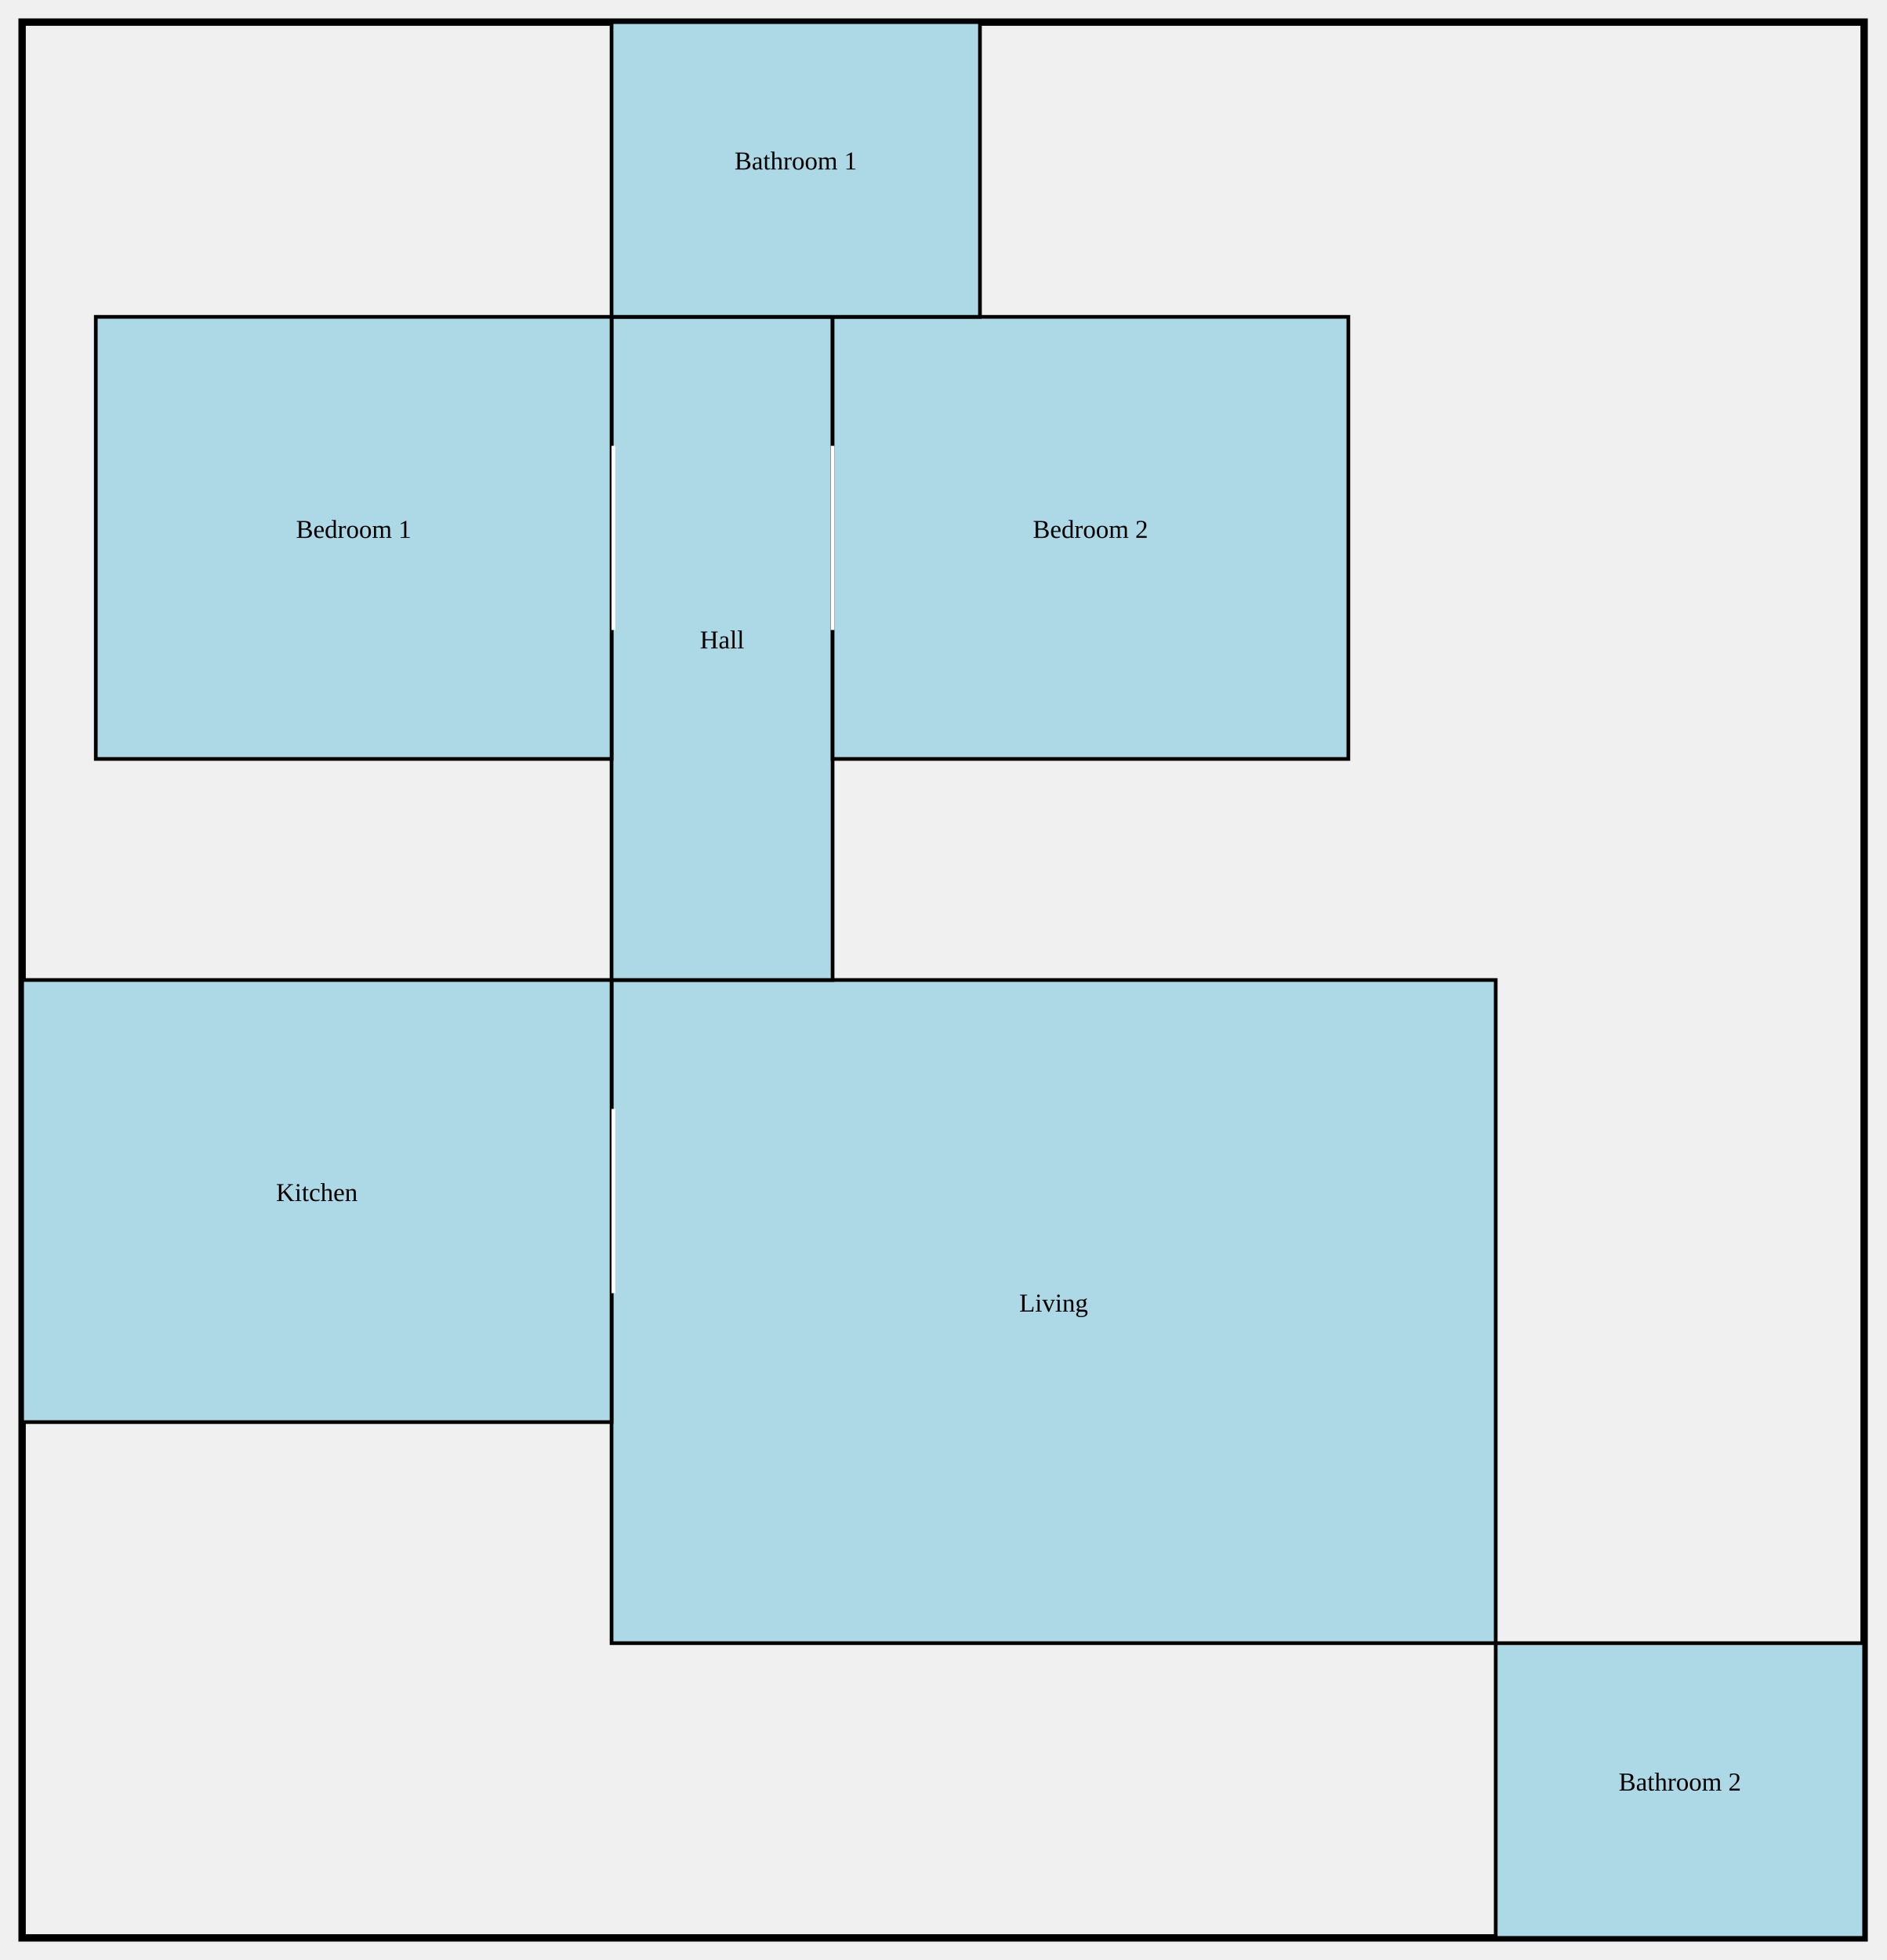
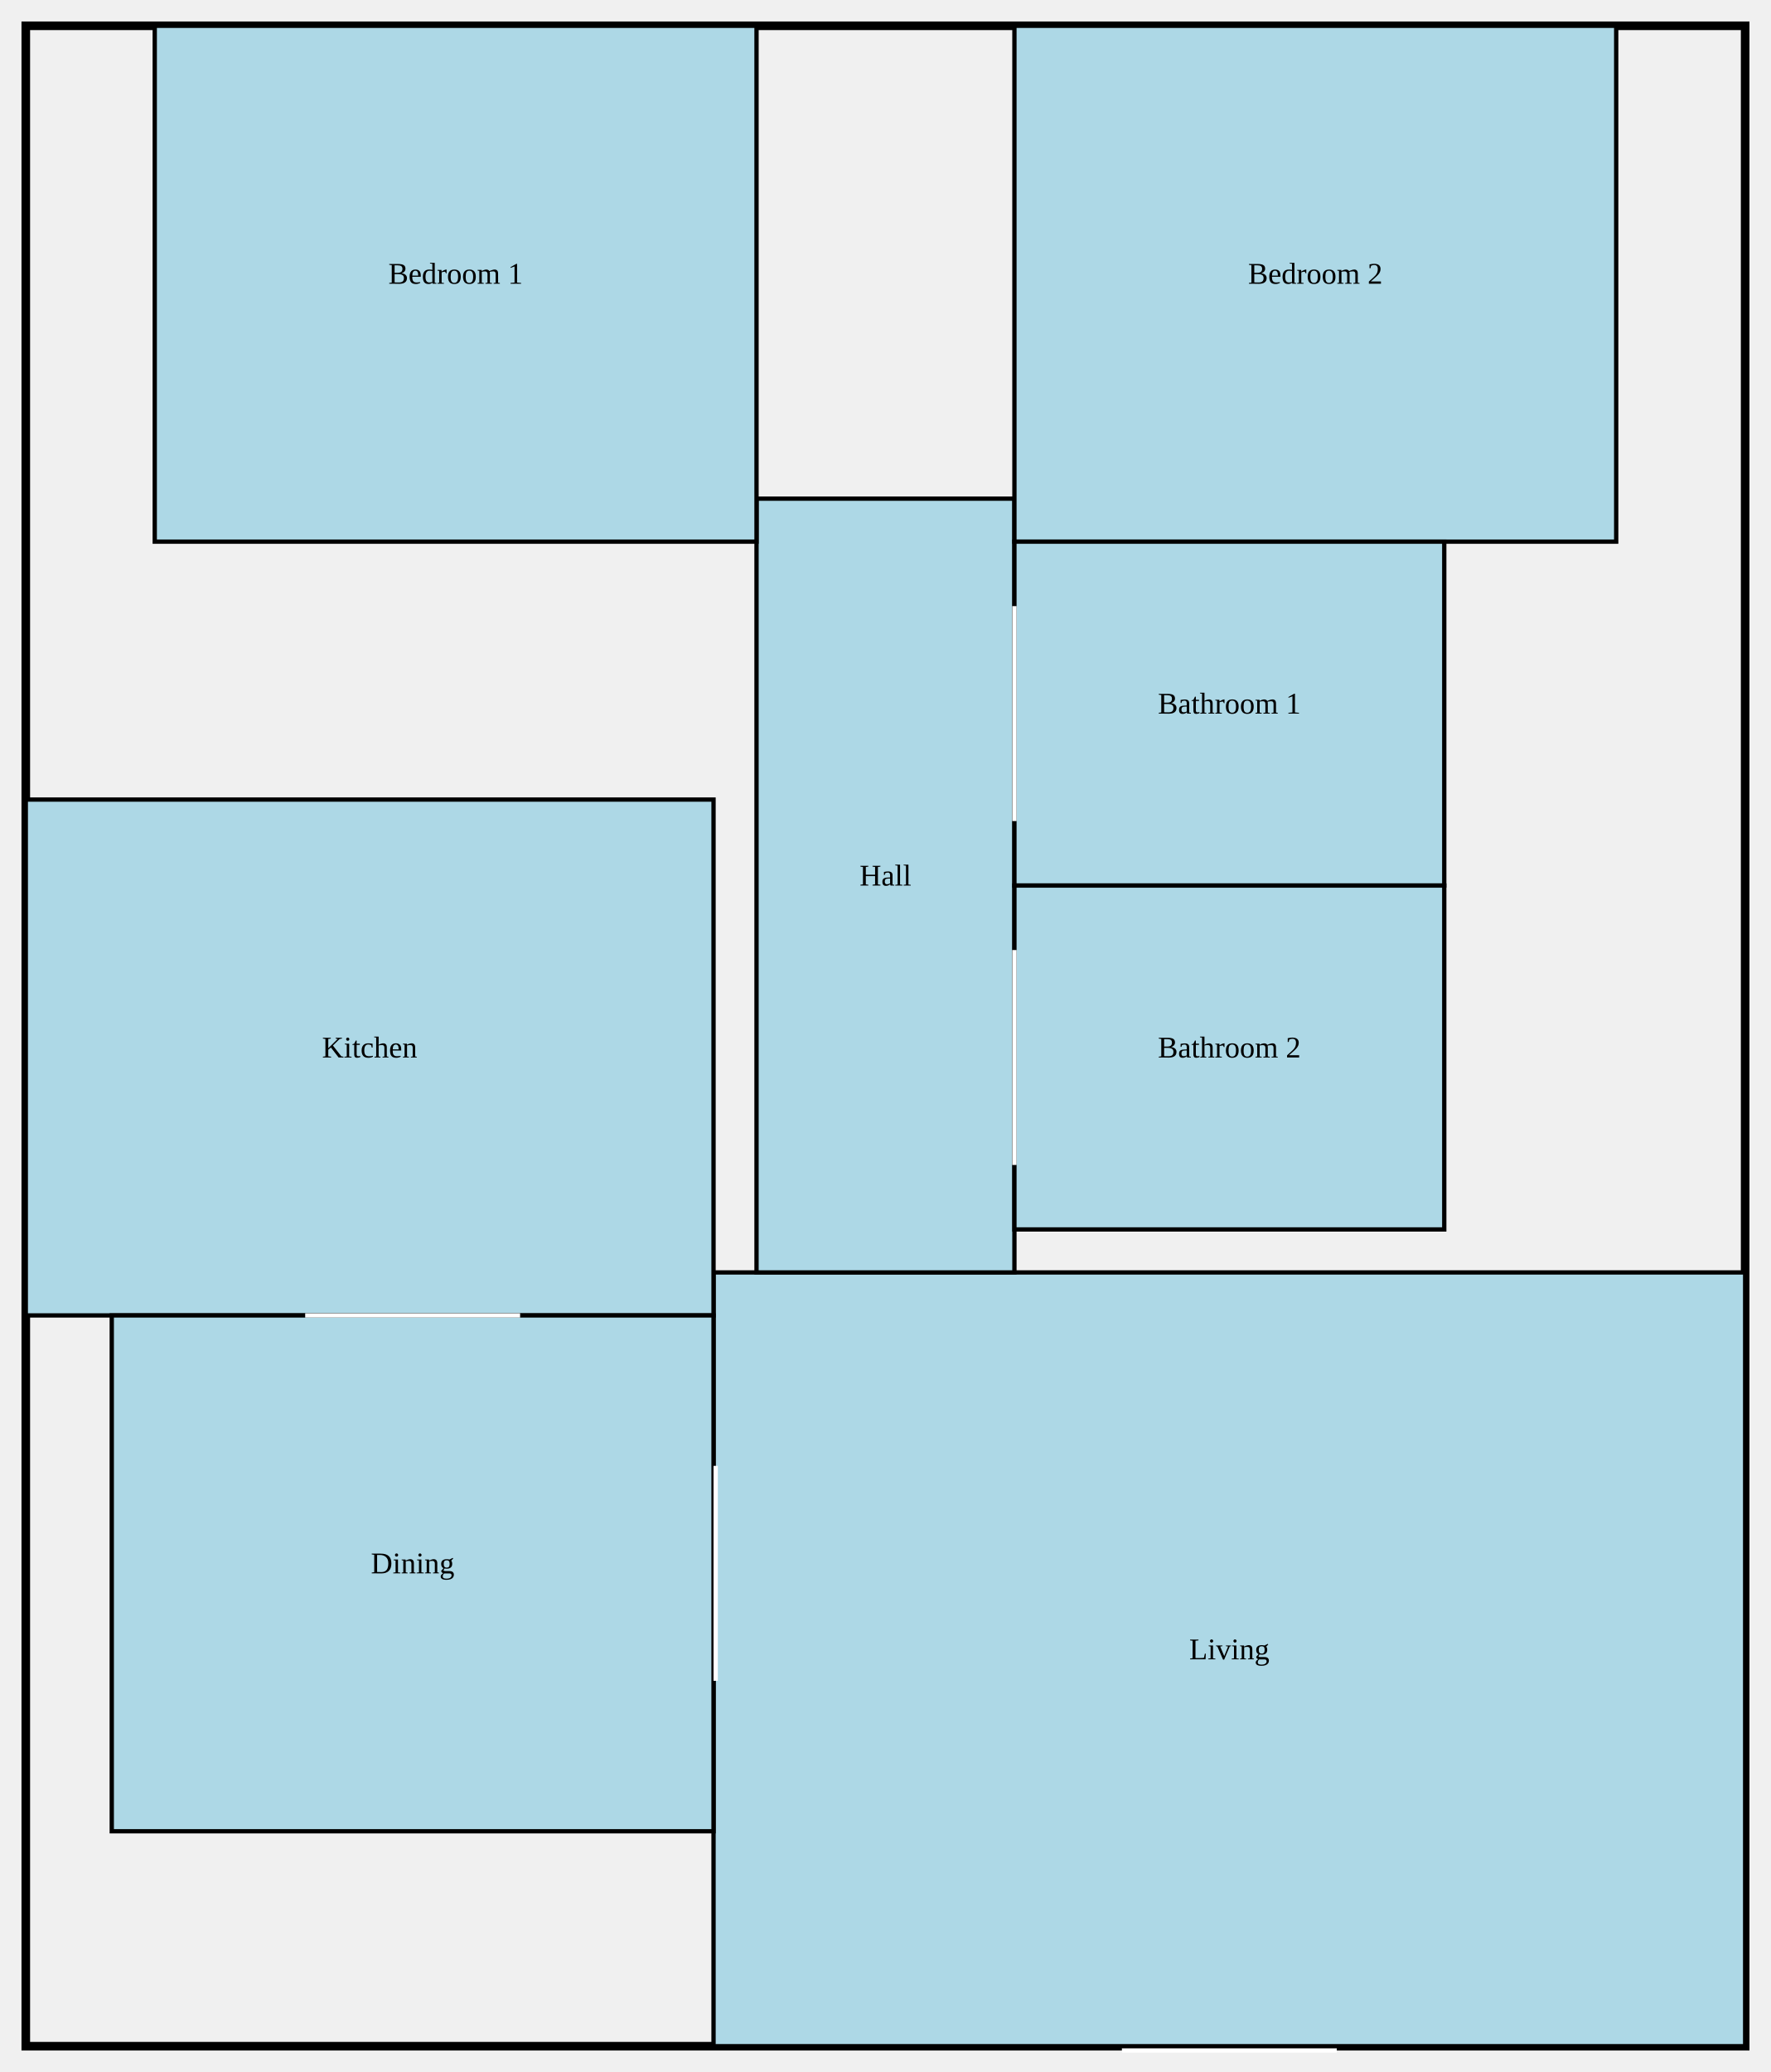
- <svg xmlns="http://www.w3.org/2000/svg" baseProfile="full" height="1064" version="1.1" width="1024">
+ <svg xmlns="http://www.w3.org/2000/svg" baseProfile="full" height="964" version="1.1" width="824">
  <defs />
-   <rect fill="none" height="1040" stroke="black" stroke-width="4" width="1000" x="12" y="12" />
-   <rect fill="lightblue" height="360" stroke="black" stroke-width="2" width="480" x="332" y="532" />
-   <text alignment-baseline="middle" font-size="14" text-anchor="middle" x="572.0" y="712.0">Living</text>
-   <rect fill="lightblue" height="240" stroke="black" stroke-width="2" width="320" x="12" y="532" />
-   <text alignment-baseline="middle" font-size="14" text-anchor="middle" x="172.0" y="652.0">Kitchen</text>
-   <rect fill="lightblue" height="360" stroke="black" stroke-width="2" width="120" x="332" y="172" />
-   <text alignment-baseline="middle" font-size="14" text-anchor="middle" x="392.0" y="352.0">Hall</text>
-   <rect fill="lightblue" height="240" stroke="black" stroke-width="2" width="280" x="52" y="172" />
-   <text alignment-baseline="middle" font-size="14" text-anchor="middle" x="192.0" y="292.0">Bedroom 1</text>
-   <rect fill="lightblue" height="240" stroke="black" stroke-width="2" width="280" x="452" y="172" />
-   <text alignment-baseline="middle" font-size="14" text-anchor="middle" x="592.0" y="292.0">Bedroom 2</text>
-   <rect fill="lightblue" height="160" stroke="black" stroke-width="2" width="200" x="332" y="12" />
-   <text alignment-baseline="middle" font-size="14" text-anchor="middle" x="432.0" y="92.0">Bathroom 1</text>
-   <rect fill="lightblue" height="160" stroke="black" stroke-width="2" width="200" x="812" y="892" />
-   <text alignment-baseline="middle" font-size="14" text-anchor="middle" x="912.0" y="972.0">Bathroom 2</text>
-   <rect fill="white" height="100" stroke="none" width="2" x="332" y="602.0" />
-   <rect fill="white" height="100" stroke="none" width="2" x="332" y="242.0" />
-   <rect fill="white" height="100" stroke="none" width="2" x="451" y="242.0" />
+   <rect fill="none" height="940" stroke="black" stroke-width="4" width="800" x="12" y="12" />
+   <rect fill="lightblue" height="360" stroke="black" stroke-width="2" width="480" x="332" y="592" />
+   <text alignment-baseline="middle" font-size="14" text-anchor="middle" x="572.0" y="772.0">Living</text>
+   <rect fill="lightblue" height="240" stroke="black" stroke-width="2" width="320" x="12" y="372" />
+   <text alignment-baseline="middle" font-size="14" text-anchor="middle" x="172.0" y="492.0">Kitchen</text>
+   <rect fill="lightblue" height="240" stroke="black" stroke-width="2" width="280" x="52" y="612" />
+   <text alignment-baseline="middle" font-size="14" text-anchor="middle" x="192.0" y="732.0">Dining</text>
+   <rect fill="lightblue" height="360" stroke="black" stroke-width="2" width="120" x="352" y="232" />
+   <text alignment-baseline="middle" font-size="14" text-anchor="middle" x="412.0" y="412.0">Hall</text>
+   <rect fill="lightblue" height="240" stroke="black" stroke-width="2" width="280" x="72" y="12" />
+   <text alignment-baseline="middle" font-size="14" text-anchor="middle" x="212.0" y="132.0">Bedroom 1</text>
+   <rect fill="lightblue" height="240" stroke="black" stroke-width="2" width="280" x="472" y="12" />
+   <text alignment-baseline="middle" font-size="14" text-anchor="middle" x="612.0" y="132.0">Bedroom 2</text>
+   <rect fill="lightblue" height="160" stroke="black" stroke-width="2" width="200" x="472" y="252" />
+   <text alignment-baseline="middle" font-size="14" text-anchor="middle" x="572.0" y="332.0">Bathroom 1</text>
+   <rect fill="lightblue" height="160" stroke="black" stroke-width="2" width="200" x="472" y="412" />
+   <text alignment-baseline="middle" font-size="14" text-anchor="middle" x="572.0" y="492.0">Bathroom 2</text>
+   <rect fill="white" height="100" stroke="none" width="2" x="332" y="682.0" />
+   <rect fill="white" height="2" stroke="none" width="100" x="142.0" y="611" />
+   <rect fill="white" height="100" stroke="none" width="2" x="471" y="282.0" />
+   <rect fill="white" height="100" stroke="none" width="2" x="471" y="442.0" />
+   <rect fill="white" height="2" stroke="none" width="100" x="522.0" y="953.0" />
</svg>
